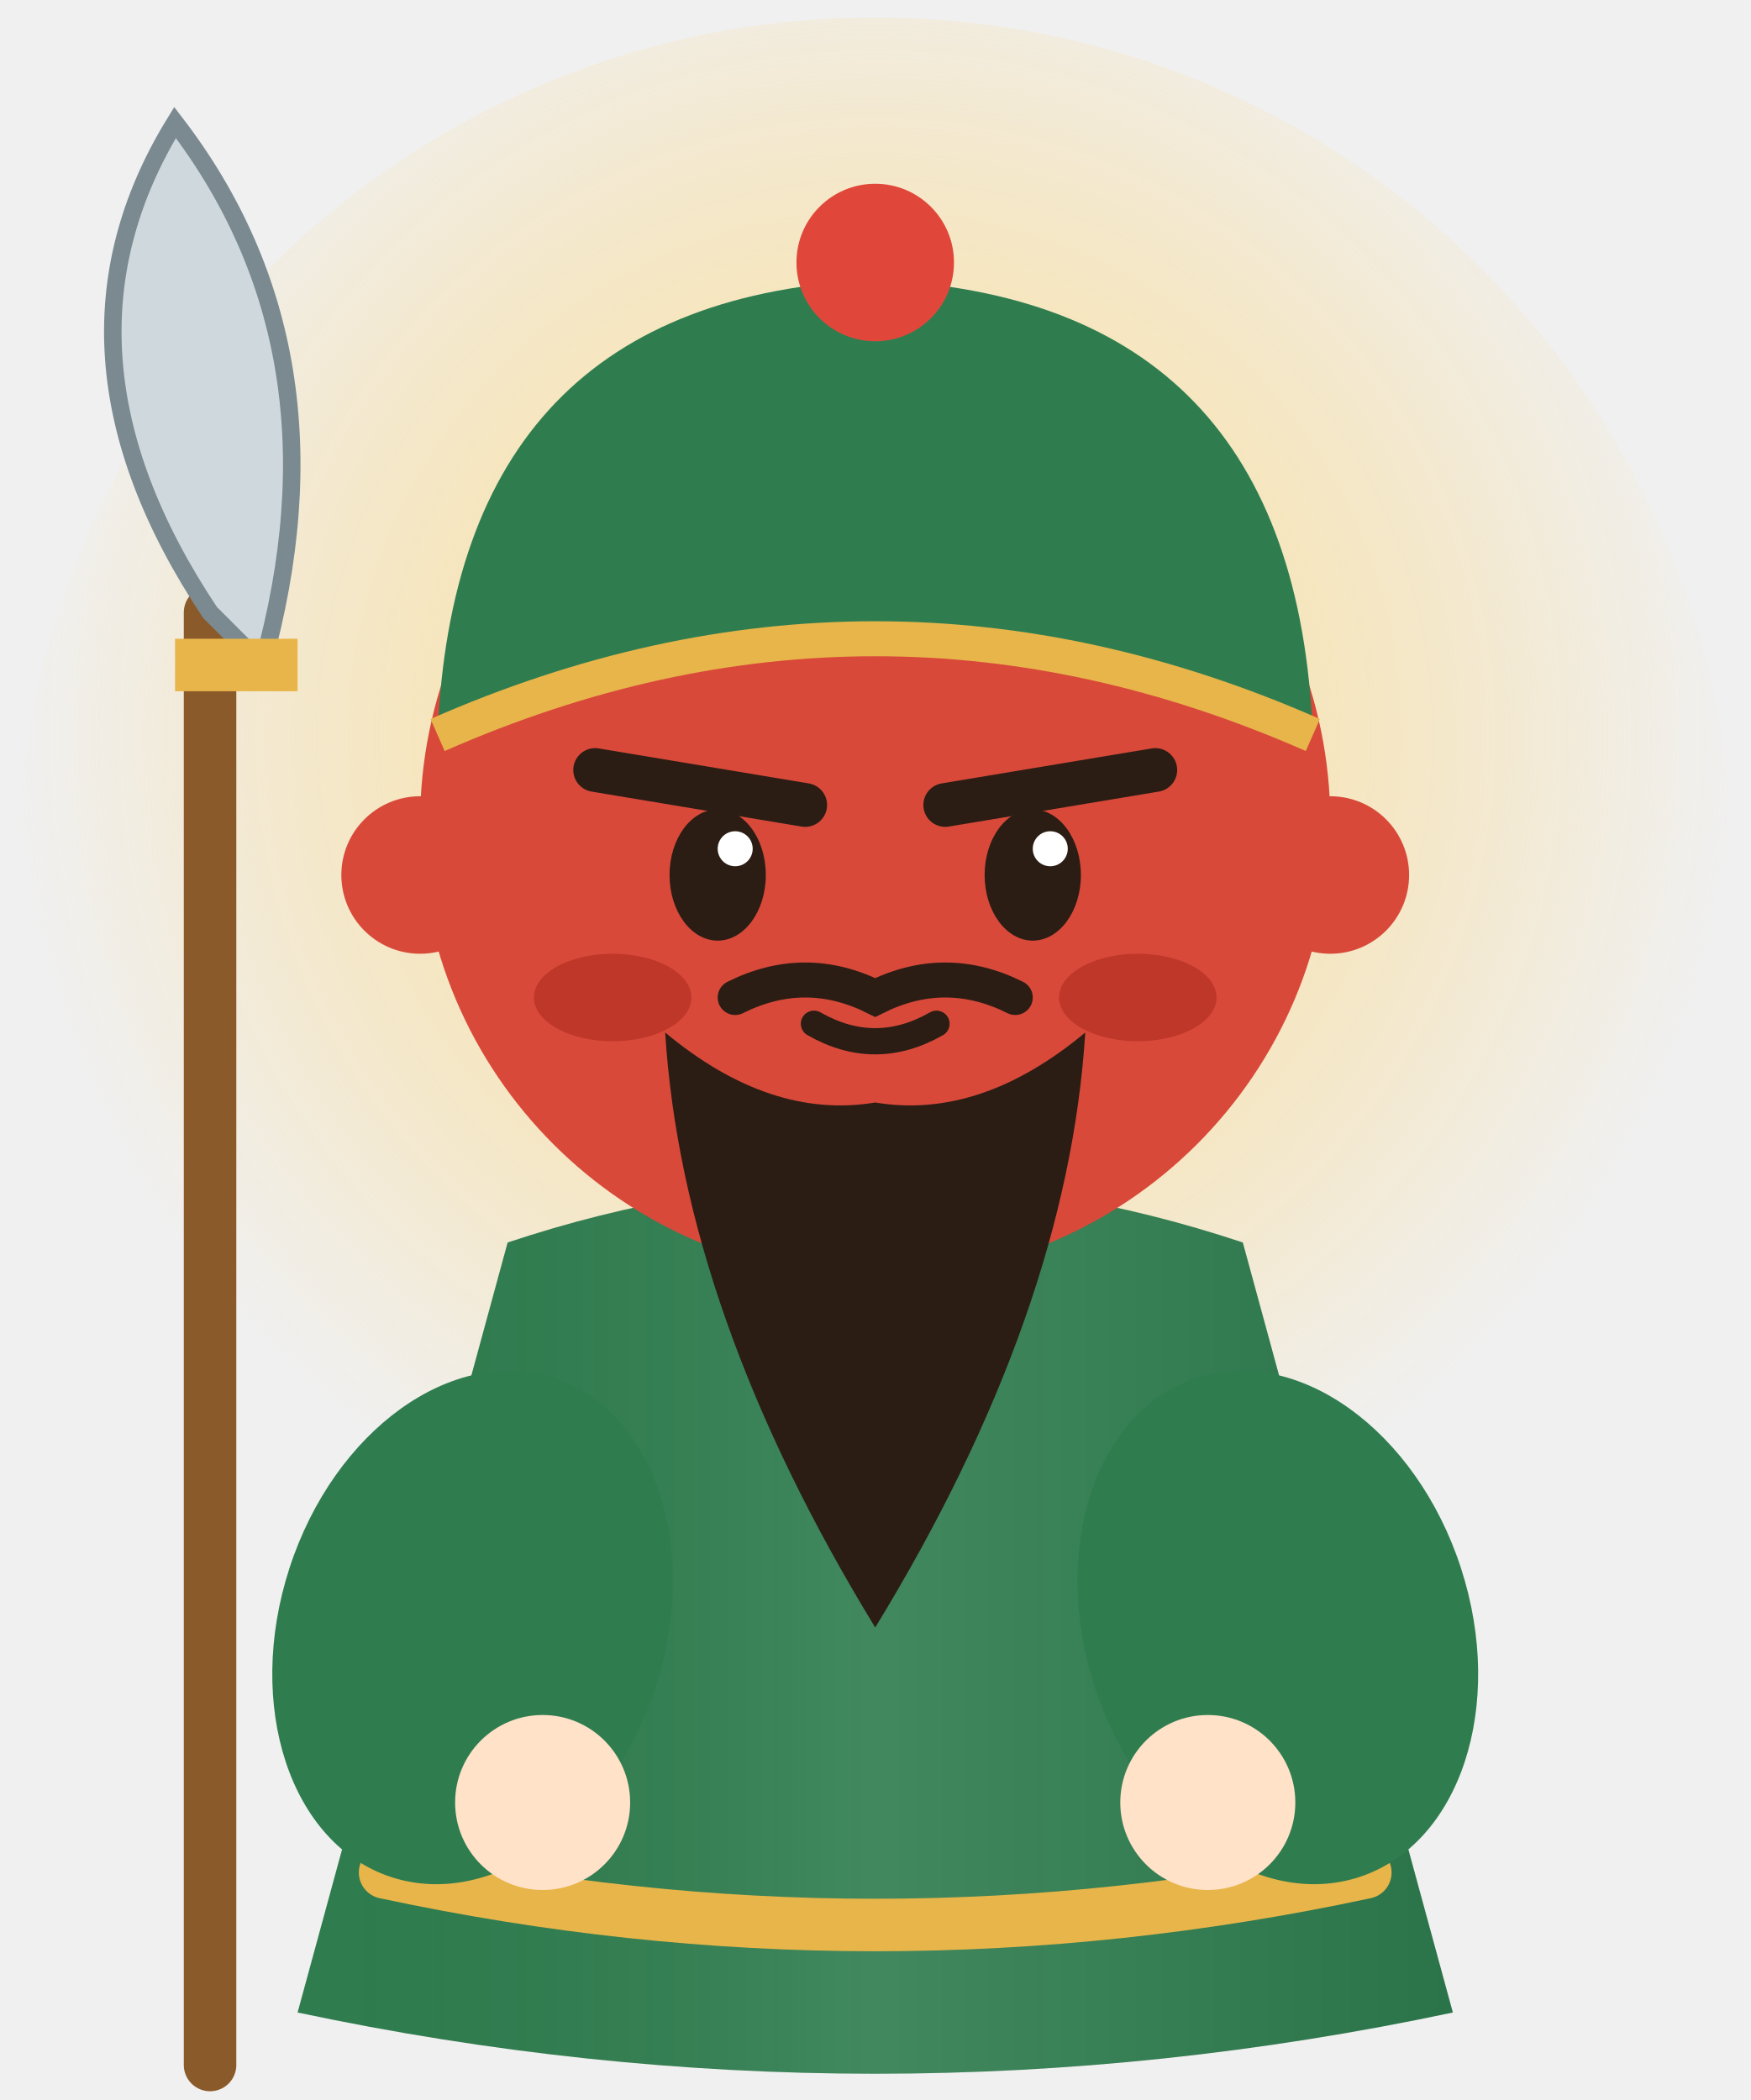
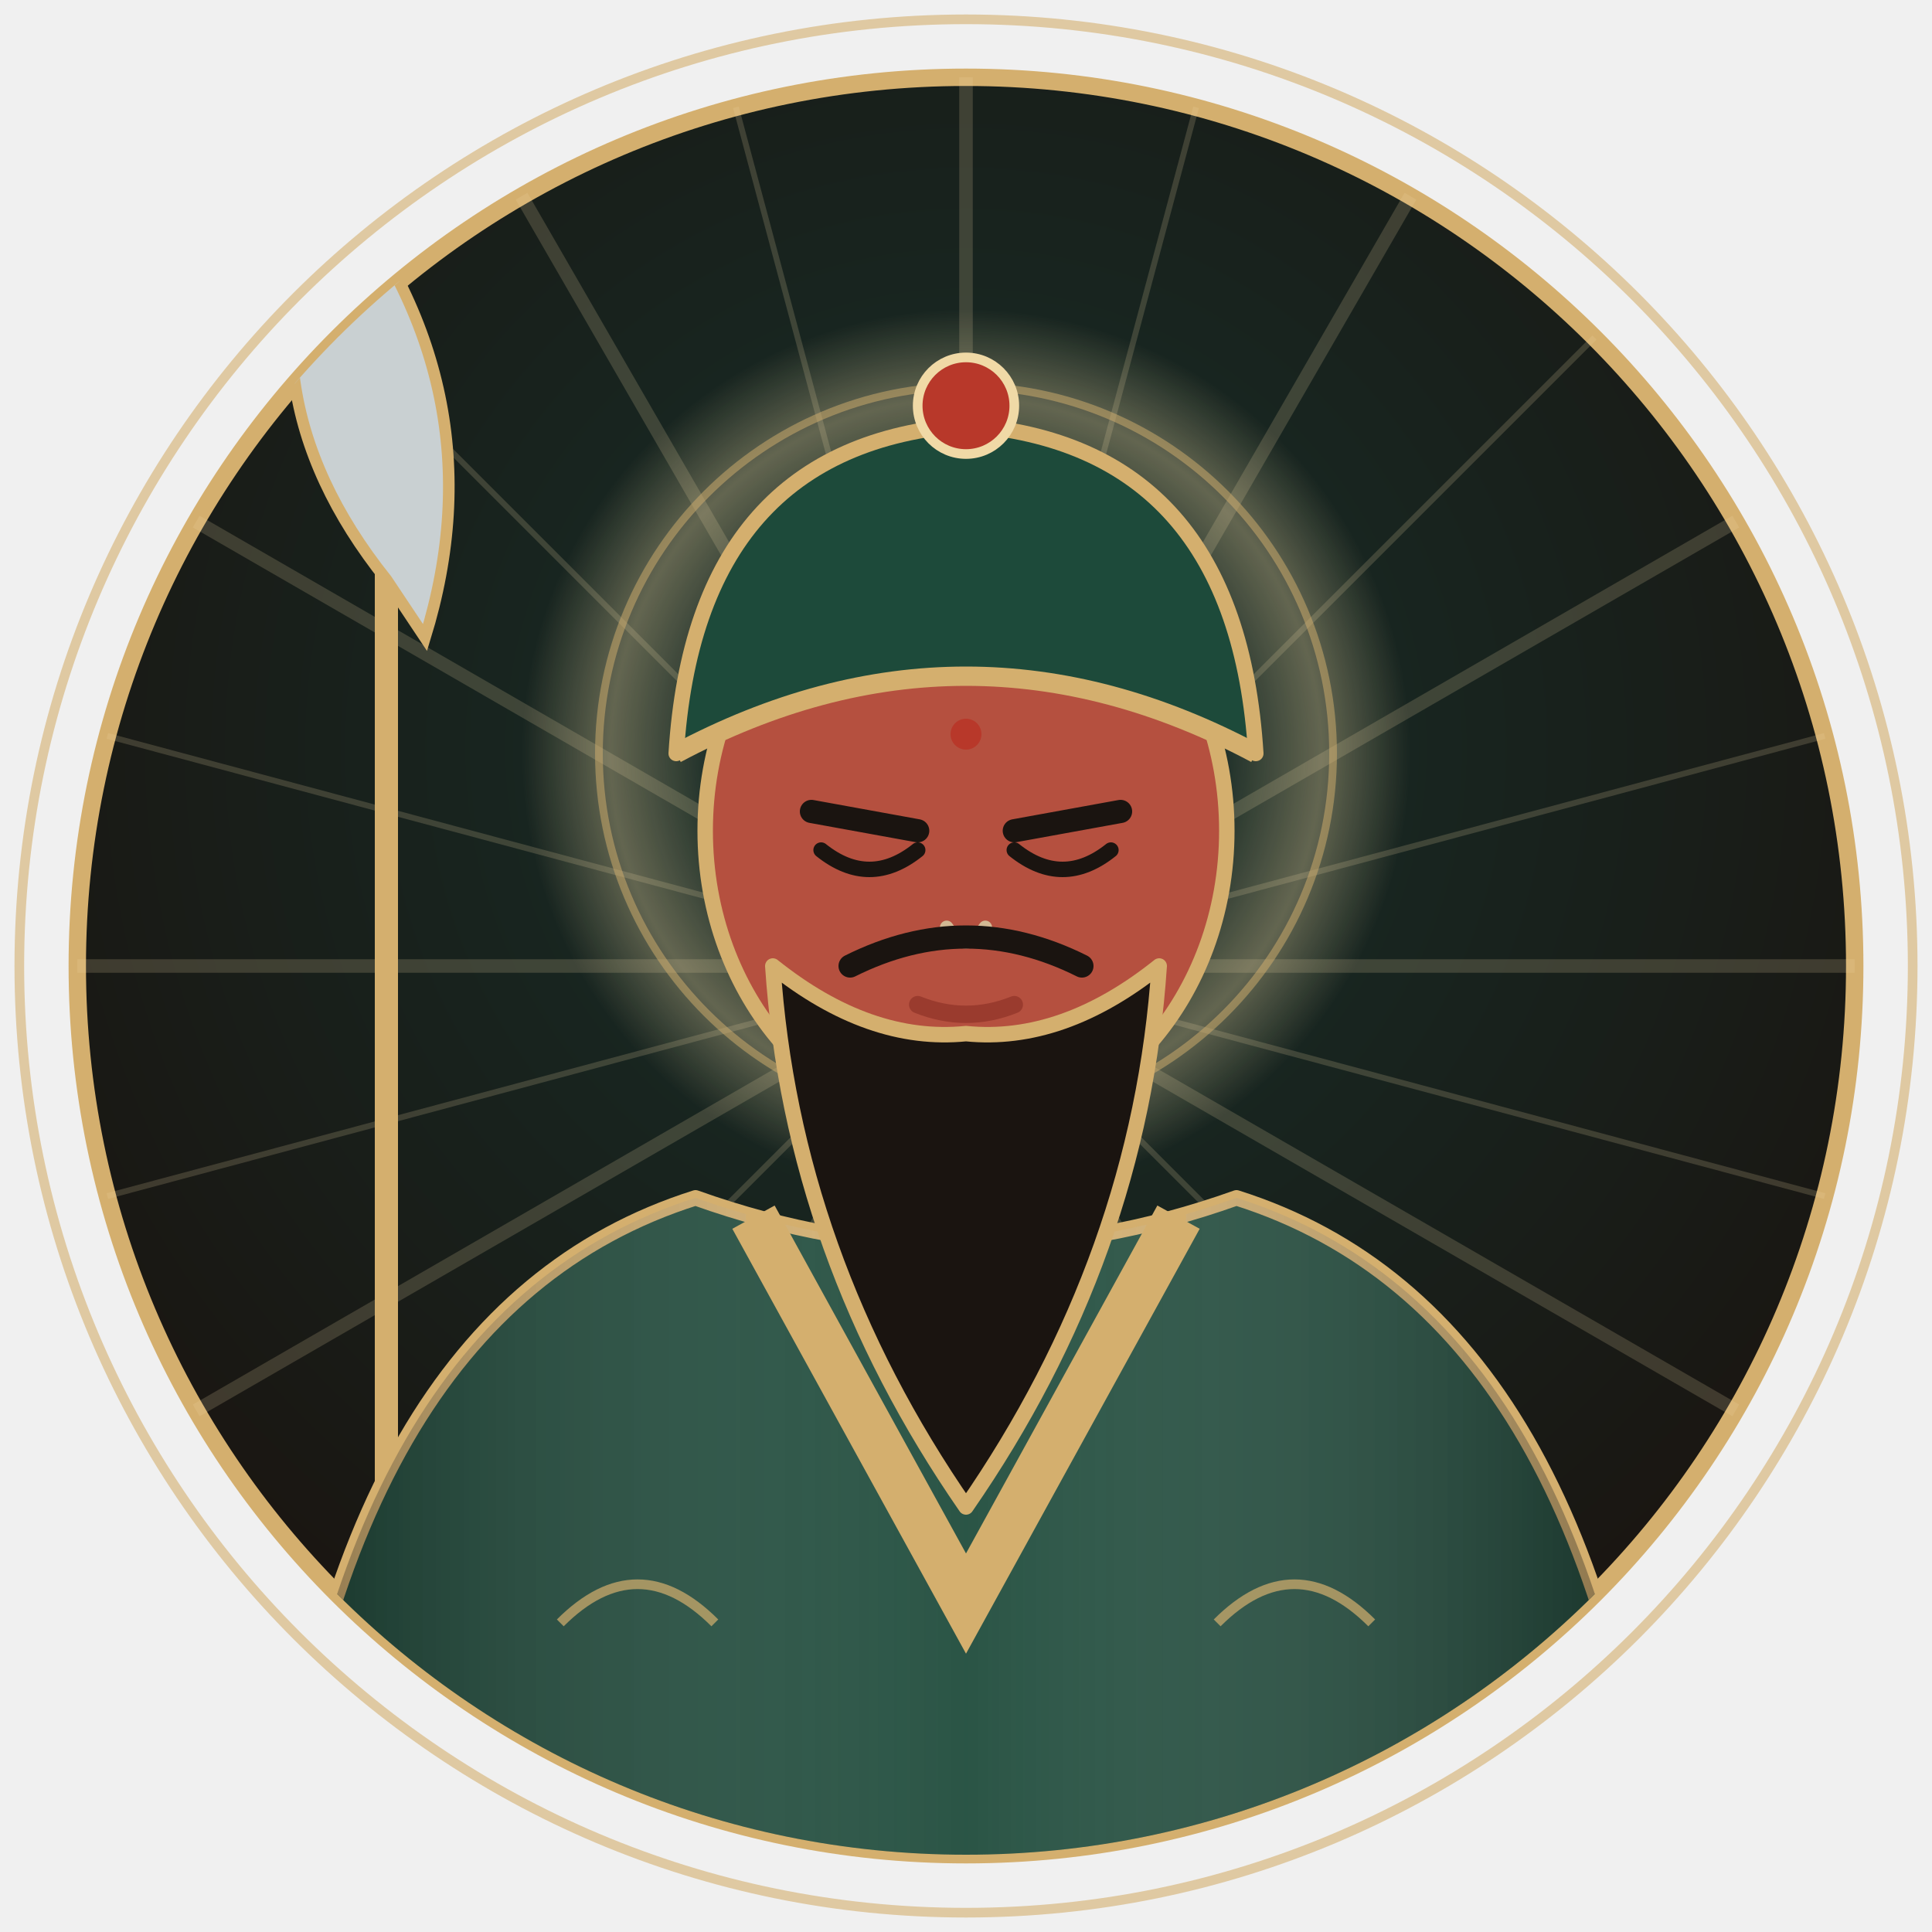
- <svg xmlns="http://www.w3.org/2000/svg" viewBox="0 0 200 240">
+ <svg xmlns="http://www.w3.org/2000/svg" viewBox="0 0 200 200">
  <style>
- .eye{animation:blink 4.5s infinite;transform-box:fill-box;transform-origin:center}
- @keyframes blink{0%,93%,100%{transform:scaleY(1)}96%{transform:scaleY(.1)}}
- .sway{animation:sway 3s ease-in-out infinite;transform-box:fill-box;transform-origin:50% 0}
- @keyframes sway{0%,100%{transform:rotate(-4deg)}50%{transform:rotate(4deg)}}
+ .glow{animation:glow 4s ease-in-out infinite}
+ @keyframes glow{0%,100%{opacity:.55}50%{opacity:1}}
+ .rays{animation:spin 40s linear infinite;transform-origin:100px 100px}
+ @keyframes spin{to{transform:rotate(360deg)}}
+ .sway{animation:sway 3.6s ease-in-out infinite;transform-box:fill-box;transform-origin:50% 0}
+ @keyframes sway{0%,100%{transform:rotate(-3deg)}50%{transform:rotate(3deg)}}
</style>
  <defs>
-     <linearGradient id="shade" x1="0" x2="1">
-       <stop offset="0" stop-color="#000" stop-opacity=".0" />
-       <stop offset=".5" stop-color="#fff" stop-opacity=".35" />
-       <stop offset="1" stop-color="#000" stop-opacity=".3" />
+     <radialGradient id="bg" cx=".5" cy=".38" r=".62">
+       <stop offset="0" stop-color="#16302a" />
+       <stop offset="1" stop-color="#1a1410" />
+     </radialGradient>
+     <radialGradient id="halo" cx=".5" cy=".5" r=".5">
+       <stop offset=".55" stop-color="#f0d9a6" stop-opacity=".0" />
+       <stop offset=".8" stop-color="#f0d9a6" stop-opacity=".35" />
+       <stop offset="1" stop-color="#f0d9a6" stop-opacity="0" />
+     </radialGradient>
+     <linearGradient id="robeShade" x1="0" x2="1">
+       <stop offset="0" stop-color="#000" stop-opacity=".35" />
+       <stop offset=".5" stop-color="#fff" stop-opacity=".06" />
+       <stop offset="1" stop-color="#000" stop-opacity=".4" />
    </linearGradient>
-     <radialGradient id="aura" cx=".5" cy=".42" r=".5">
-       <stop offset="0" stop-color="#ffe9a8" stop-opacity=".9" />
-       <stop offset=".7" stop-color="#ffd36b" stop-opacity=".25" />
-       <stop offset="1" stop-color="#ffd36b" stop-opacity="0" />
-     </radialGradient>
+     <clipPath id="clip">
+       <circle cx="100" cy="100" r="92" />
+     </clipPath>
  </defs>
-   <circle cx="100" cy="100" r="98" fill="url(#aura)" />
-   <g>
-     <line x1="24" y1="236" x2="24" y2="70" stroke="#8a5a2b" stroke-width="6" stroke-linecap="round" />
-     <path d="M24 70 Q4 40 20 14 Q40 40 30 76Z" fill="#cfd8dc" stroke="#7a8a90" stroke-width="2" />
-     <path d="M20 76 h14" stroke="#e8b54a" stroke-width="6" />
+   <circle cx="100" cy="100" r="98" fill="none" stroke="#d4af6e" stroke-width="1" opacity=".6" />
+   <circle cx="100" cy="100" r="92" fill="url(#bg)" stroke="#d4af6e" stroke-width="1.8" />
+   <g clip-path="url(#clip)">
+     <g class="rays" opacity=".18">
+       <line x1="100" y1="100" x2="100" y2="0" stroke="#f0d9a6" stroke-width="1.4" transform="rotate(0 100 100)" />
+       <line x1="100" y1="100" x2="100" y2="0" stroke="#f0d9a6" stroke-width="0.6" transform="rotate(15 100 100)" />
+       <line x1="100" y1="100" x2="100" y2="0" stroke="#f0d9a6" stroke-width="1.4" transform="rotate(30 100 100)" />
+       <line x1="100" y1="100" x2="100" y2="0" stroke="#f0d9a6" stroke-width="0.6" transform="rotate(45 100 100)" />
+       <line x1="100" y1="100" x2="100" y2="0" stroke="#f0d9a6" stroke-width="1.4" transform="rotate(60 100 100)" />
+       <line x1="100" y1="100" x2="100" y2="0" stroke="#f0d9a6" stroke-width="0.6" transform="rotate(75 100 100)" />
+       <line x1="100" y1="100" x2="100" y2="0" stroke="#f0d9a6" stroke-width="1.4" transform="rotate(90 100 100)" />
+       <line x1="100" y1="100" x2="100" y2="0" stroke="#f0d9a6" stroke-width="0.6" transform="rotate(105 100 100)" />
+       <line x1="100" y1="100" x2="100" y2="0" stroke="#f0d9a6" stroke-width="1.4" transform="rotate(120 100 100)" />
+       <line x1="100" y1="100" x2="100" y2="0" stroke="#f0d9a6" stroke-width="0.6" transform="rotate(135 100 100)" />
+       <line x1="100" y1="100" x2="100" y2="0" stroke="#f0d9a6" stroke-width="1.4" transform="rotate(150 100 100)" />
+       <line x1="100" y1="100" x2="100" y2="0" stroke="#f0d9a6" stroke-width="0.6" transform="rotate(165 100 100)" />
+       <line x1="100" y1="100" x2="100" y2="0" stroke="#f0d9a6" stroke-width="1.4" transform="rotate(180 100 100)" />
+       <line x1="100" y1="100" x2="100" y2="0" stroke="#f0d9a6" stroke-width="0.6" transform="rotate(195 100 100)" />
+       <line x1="100" y1="100" x2="100" y2="0" stroke="#f0d9a6" stroke-width="1.4" transform="rotate(210 100 100)" />
+       <line x1="100" y1="100" x2="100" y2="0" stroke="#f0d9a6" stroke-width="0.6" transform="rotate(225 100 100)" />
+       <line x1="100" y1="100" x2="100" y2="0" stroke="#f0d9a6" stroke-width="1.4" transform="rotate(240 100 100)" />
+       <line x1="100" y1="100" x2="100" y2="0" stroke="#f0d9a6" stroke-width="0.6" transform="rotate(255 100 100)" />
+       <line x1="100" y1="100" x2="100" y2="0" stroke="#f0d9a6" stroke-width="1.4" transform="rotate(270 100 100)" />
+       <line x1="100" y1="100" x2="100" y2="0" stroke="#f0d9a6" stroke-width="0.6" transform="rotate(285 100 100)" />
+       <line x1="100" y1="100" x2="100" y2="0" stroke="#f0d9a6" stroke-width="1.4" transform="rotate(300 100 100)" />
+       <line x1="100" y1="100" x2="100" y2="0" stroke="#f0d9a6" stroke-width="0.6" transform="rotate(315 100 100)" />
+       <line x1="100" y1="100" x2="100" y2="0" stroke="#f0d9a6" stroke-width="1.4" transform="rotate(330 100 100)" />
+       <line x1="100" y1="100" x2="100" y2="0" stroke="#f0d9a6" stroke-width="0.6" transform="rotate(345 100 100)" />
+     </g>
+     <circle class="glow" cx="100" cy="78" r="46" fill="url(#halo)" />
+     <circle cx="100" cy="78" r="38" fill="none" stroke="#d4af6e" stroke-width=".8" opacity=".5" />
+     <line x1="40" y1="200" x2="40" y2="58" stroke="#d4af6e" stroke-width="2.4" />
+     <path d="M40 60 Q24 40 34 18 Q52 40 44 66Z" fill="#c9d0d2" stroke="#d4af6e" stroke-width="1.2" />
+     <path d="M28 200 Q34 136 72 124 Q100 134 128 124 Q166 136 172 200Z" fill="#1d4a3a" stroke="#d4af6e" stroke-width="1.6" stroke-linejoin="round" stroke-linecap="round" />
+     <path d="M28 200 Q34 136 72 124 Q100 134 128 124 Q166 136 172 200Z" fill="url(#robeShade)" />
+     <path d="M78 126 L100 166 L122 126" fill="none" stroke="#d4af6e" stroke-width="5" />
+     <path d="M78 126 L100 166 L122 126" fill="none" stroke="#d4af6e" stroke-width="1.6" stroke-linejoin="round" stroke-linecap="round" />
+     <path d="M58 168 Q66 160 74 168 M126 168 Q134 160 142 168" fill="none" stroke="#d4af6e" stroke-width="1" opacity=".7" />
+     <path d="M90 112 L90 128 Q100 134 110 128 L110 112Z" fill="#d2b994" />
+     <ellipse cx="100" cy="86" rx="27" ry="31" fill="#b5503f" stroke="#d4af6e" stroke-width="1.6" stroke-linejoin="round" stroke-linecap="round" />
+     <path d="M85 88 Q90 92 95 88 M105 88 Q110 92 115 88" fill="none" stroke="#1a1410" stroke-width="1.6" stroke-linecap="round" />
+     <path d="M98 96 Q100 99 102 96" fill="none" stroke="#d2b994" stroke-width="1.4" stroke-linecap="round" />
+     <path d="M95 104 Q100 106 105 104" fill="none" stroke="#9a3b2e" stroke-width="1.8" stroke-linecap="round" />
+     <circle cx="100" cy="76" r="1.6" fill="#b8382a" />
+     <path d="M84 84 L95 86 M116 84 L105 86" stroke="#1a1410" stroke-width="2.4" stroke-linecap="round" />
+     <path d="M80 100 Q82 130 100 156 Q118 130 120 100 Q110 108 100 107 Q90 108 80 100Z" fill="#1a1410" stroke="#d4af6e" stroke-width="1.6" stroke-linejoin="round" stroke-linecap="round" />
+     <path d="M88 100 Q100 94 112 100" fill="none" stroke="#1a1410" stroke-width="2.4" stroke-linecap="round" />
+     <path d="M70 78 Q72 46 100 44 Q128 46 130 78 Q100 62 70 78Z" fill="#1d4a3a" stroke="#d4af6e" stroke-width="1.6" stroke-linejoin="round" stroke-linecap="round" />
+     <path d="M70 78 Q100 62 130 78" fill="none" stroke="#d4af6e" stroke-width="2" />
+     <circle cx="100" cy="42" r="5" fill="#b8382a" stroke="#f0d9a6" stroke-width="1" />
  </g>
-   <path d="M58 142 Q100 128 142 142 L166 230 Q100 244 34 230 Z" fill="#2f7d4f" />
-   <path d="M58 142 Q100 128 142 142 L166 230 Q100 244 34 230 Z" fill="url(#shade)" opacity=".25" />
-   <path d="M82 138 L100 168 L118 138" fill="none" stroke="#e8b54a" stroke-width="7" stroke-linejoin="round" />
-   <path d="M44 214 Q100 226 156 214" fill="none" stroke="#e8b54a" stroke-width="6" stroke-linecap="round" />
-   <ellipse cx="54" cy="186" rx="22" ry="30" fill="#2f7d4f" transform="rotate(18 54 186)" />
-   <ellipse cx="146" cy="186" rx="22" ry="30" fill="#2f7d4f" transform="rotate(-18 146 186)" />
-   <circle cx="62" cy="206" r="10" fill="#ffe2c8" />
-   <circle cx="138" cy="206" r="10" fill="#ffe2c8" />
-   <circle cx="48" cy="100" r="9" fill="#d9493a" />
-   <circle cx="152" cy="100" r="9" fill="#d9493a" />
-   <circle cx="100" cy="94" r="52" fill="#d9493a" />
-   <ellipse class="eye" cx="82" cy="100" rx="5.5" ry="7.5" fill="#2b1d14" />
-   <ellipse class="eye" cx="118" cy="100" rx="5.5" ry="7.5" fill="#2b1d14" />
-   <circle cx="84" cy="97" r="2" fill="#fff" />
-   <circle cx="120" cy="97" r="2" fill="#fff" />
-   <ellipse cx="70" cy="114" rx="9" ry="5" fill="#a8281c" opacity=".55" />
-   <ellipse cx="130" cy="114" rx="9" ry="5" fill="#a8281c" opacity=".55" />
-   <path d="M68 88 L92 92 M132 88 L108 92" stroke="#2b1d14" stroke-width="5" stroke-linecap="round" />
-   <path d="M93 117 Q100 121 107 117" fill="none" stroke="#2b1d14" stroke-width="3" stroke-linecap="round" />
-   <path d="M76 118 Q78 150 100 186 Q122 150 124 118 Q112 128 100 126 Q88 128 76 118Z" fill="#2b1d14" />
-   <path d="M84 114 Q92 110 100 114 Q108 110 116 114" stroke="#2b1d14" stroke-width="4" fill="none" stroke-linecap="round" />
-   <path d="M50 84 Q52 34 100 32 Q148 34 150 84 Q100 62 50 84Z" fill="#2f7d4f" />
-   <path d="M50 84 Q100 62 150 84" stroke="#e8b54a" stroke-width="4" fill="none" />
-   <circle cx="100" cy="30" r="9" fill="#e0473a" />
</svg>
